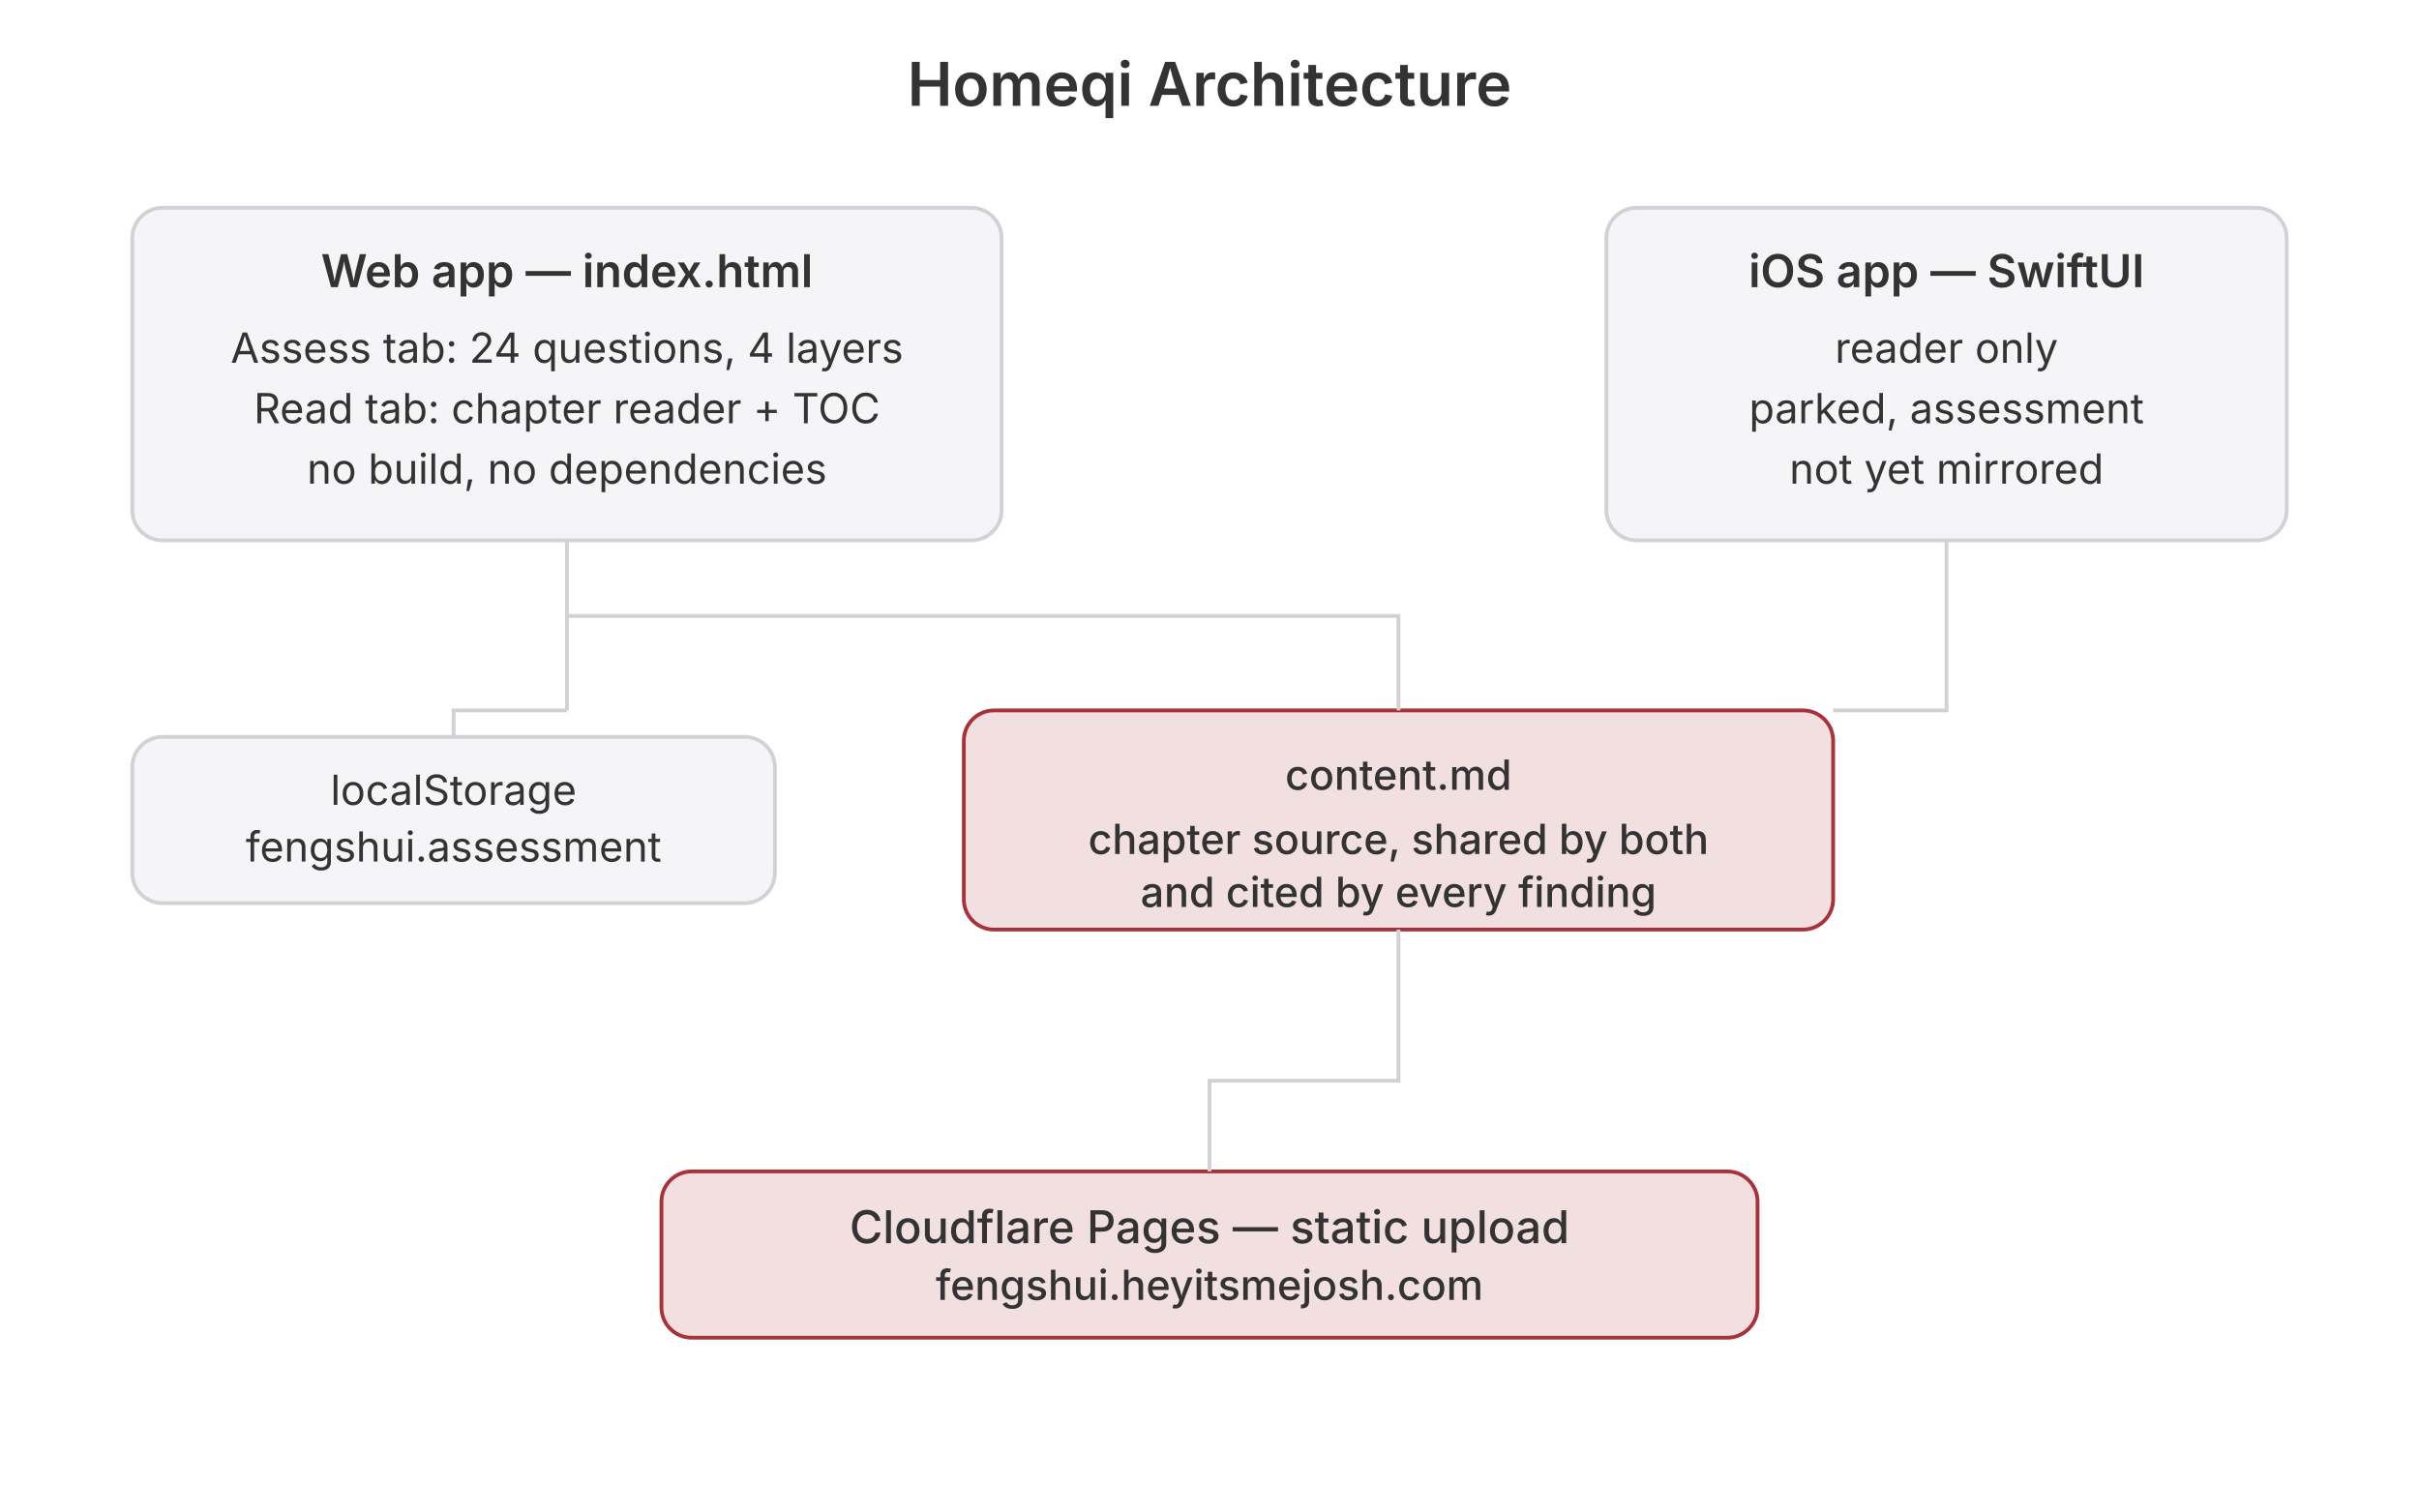
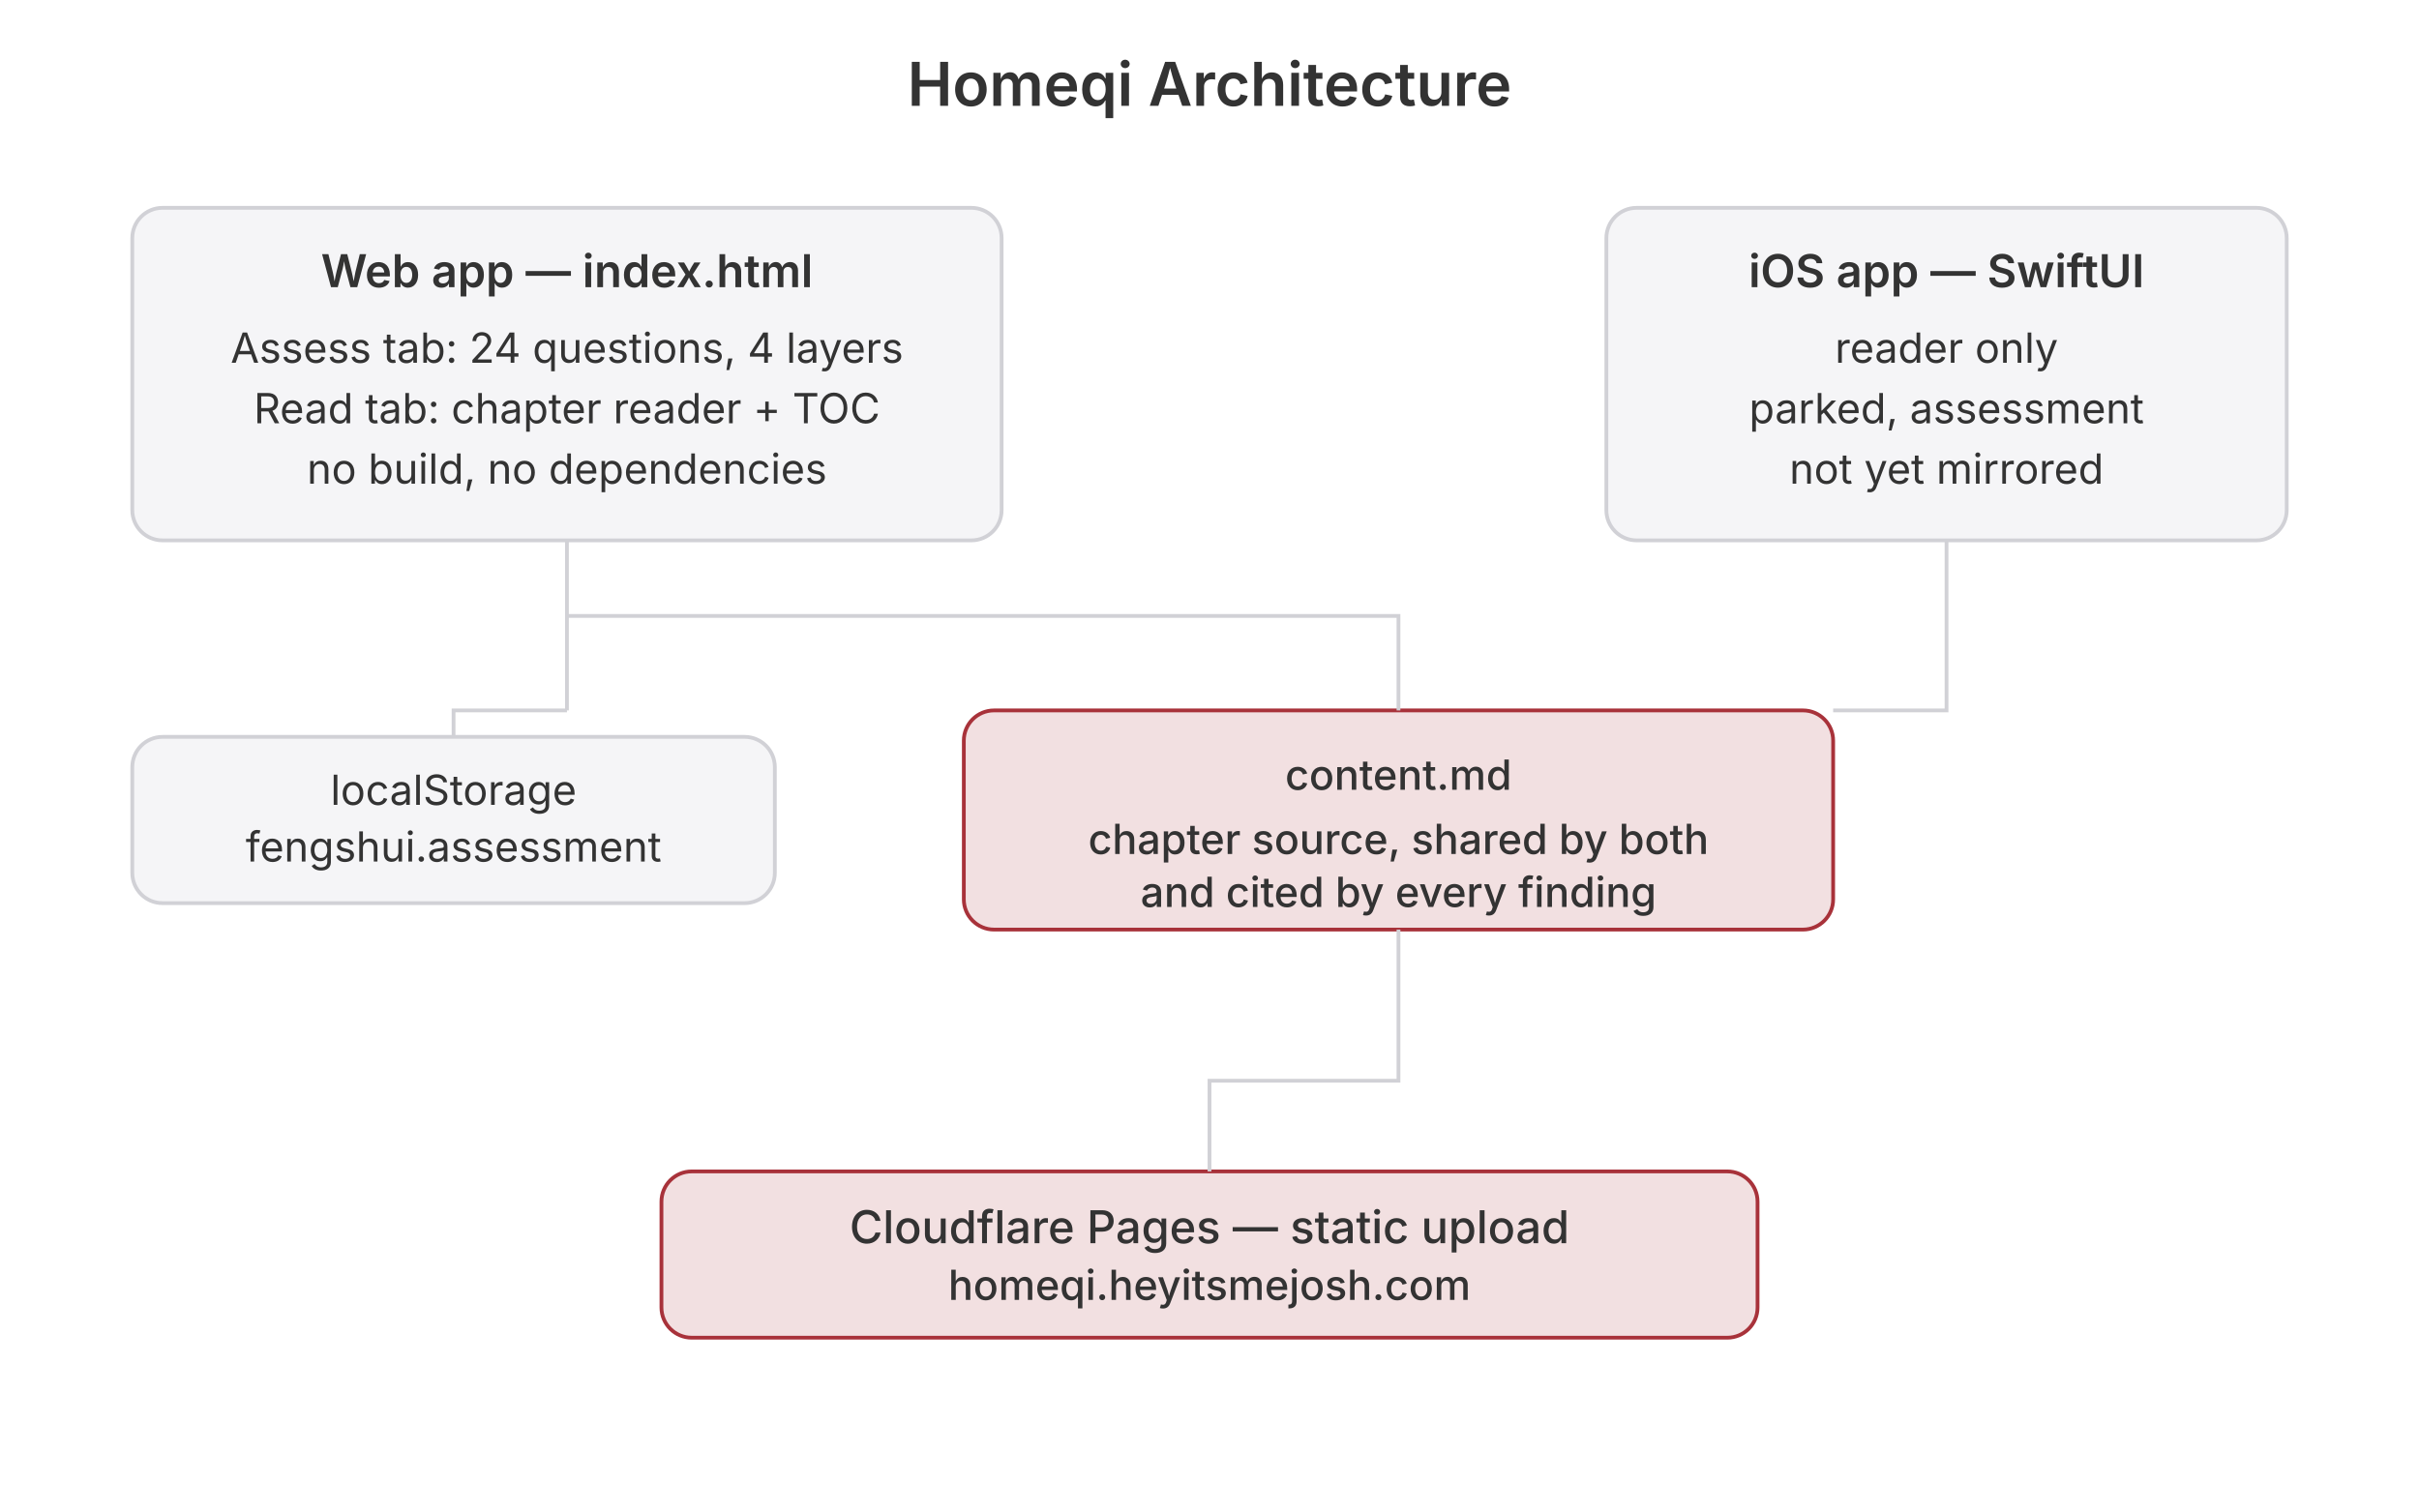
<svg xmlns="http://www.w3.org/2000/svg" width="640" height="400" style="background:#fff;font-family:-apple-system,BlinkMacSystemFont,sans-serif" viewBox="0 0 640 400">
  <text x="320" y="28" fill="#333" font-size="16" font-weight="600" text-anchor="middle">Homeqi Architecture</text>
  <rect width="230" height="88" x="35" y="55" fill="#f5f5f7" stroke="#d1d1d6" rx="8" />
  <text x="150" y="76" fill="#333" font-size="12" font-weight="600" text-anchor="middle">Web app — index.html</text>
  <text x="150" y="96" fill="#333" font-size="11" text-anchor="middle">Assess tab: 24 questions, 4 layers</text>
  <text x="150" y="112" fill="#333" font-size="11" text-anchor="middle">Read tab: chapter reader + TOC</text>
  <text x="150" y="128" fill="#333" font-size="11" text-anchor="middle">no build, no dependencies</text>
  <rect width="180" height="88" x="425" y="55" fill="#f5f5f7" stroke="#d1d1d6" rx="8" />
  <text x="515" y="76" fill="#333" font-size="12" font-weight="600" text-anchor="middle">iOS app — SwiftUI</text>
  <text x="515" y="96" fill="#333" font-size="11" text-anchor="middle">reader only</text>
  <text x="515" y="112" fill="#333" font-size="11" text-anchor="middle">parked, assessment</text>
  <text x="515" y="128" fill="#333" font-size="11" text-anchor="middle">not yet mirrored</text>
  <rect width="170" height="44" x="35" y="195" fill="#f5f5f7" stroke="#d1d1d6" rx="8" />
  <text x="120" y="213" fill="#333" font-size="11" text-anchor="middle">localStorage</text>
  <text x="120" y="228" fill="#333" font-size="11" text-anchor="middle">fengshui.assessment</text>
  <rect width="230" height="58" x="255" y="188" fill="#a8323a" fill-opacity=".15" stroke="#a8323a" rx="8" />
  <text x="370" y="209" fill="#333" font-size="11" font-weight="500" text-anchor="middle">content.md</text>
  <text x="370" y="226" fill="#333" font-size="11" font-weight="500" text-anchor="middle">chapter source, shared by both</text>
  <text x="370" y="240" fill="#333" font-size="11" font-weight="500" text-anchor="middle">and cited by every finding</text>
  <rect width="290" height="44" x="175" y="310" fill="#a8323a" fill-opacity=".15" stroke="#a8323a" rx="8" />
  <text x="320" y="329" fill="#333" font-size="12" font-weight="500" text-anchor="middle">Cloudflare Pages — static upload</text>
-   <text x="320" y="344" fill="#333" font-size="11" font-weight="500" text-anchor="middle">fengshui.heyitsmejosh.com</text>
+   <text x="320" y="344" fill="#333" font-size="11" font-weight="500" text-anchor="middle">homeqi.heyitsmejosh.com</text>
  <path stroke="#d1d1d6" fill="none" d="M150 143v45M150 188H120v7M150 143v20h220v25M515 143v45h-30v0M370 246v40H320v24" />
</svg>
